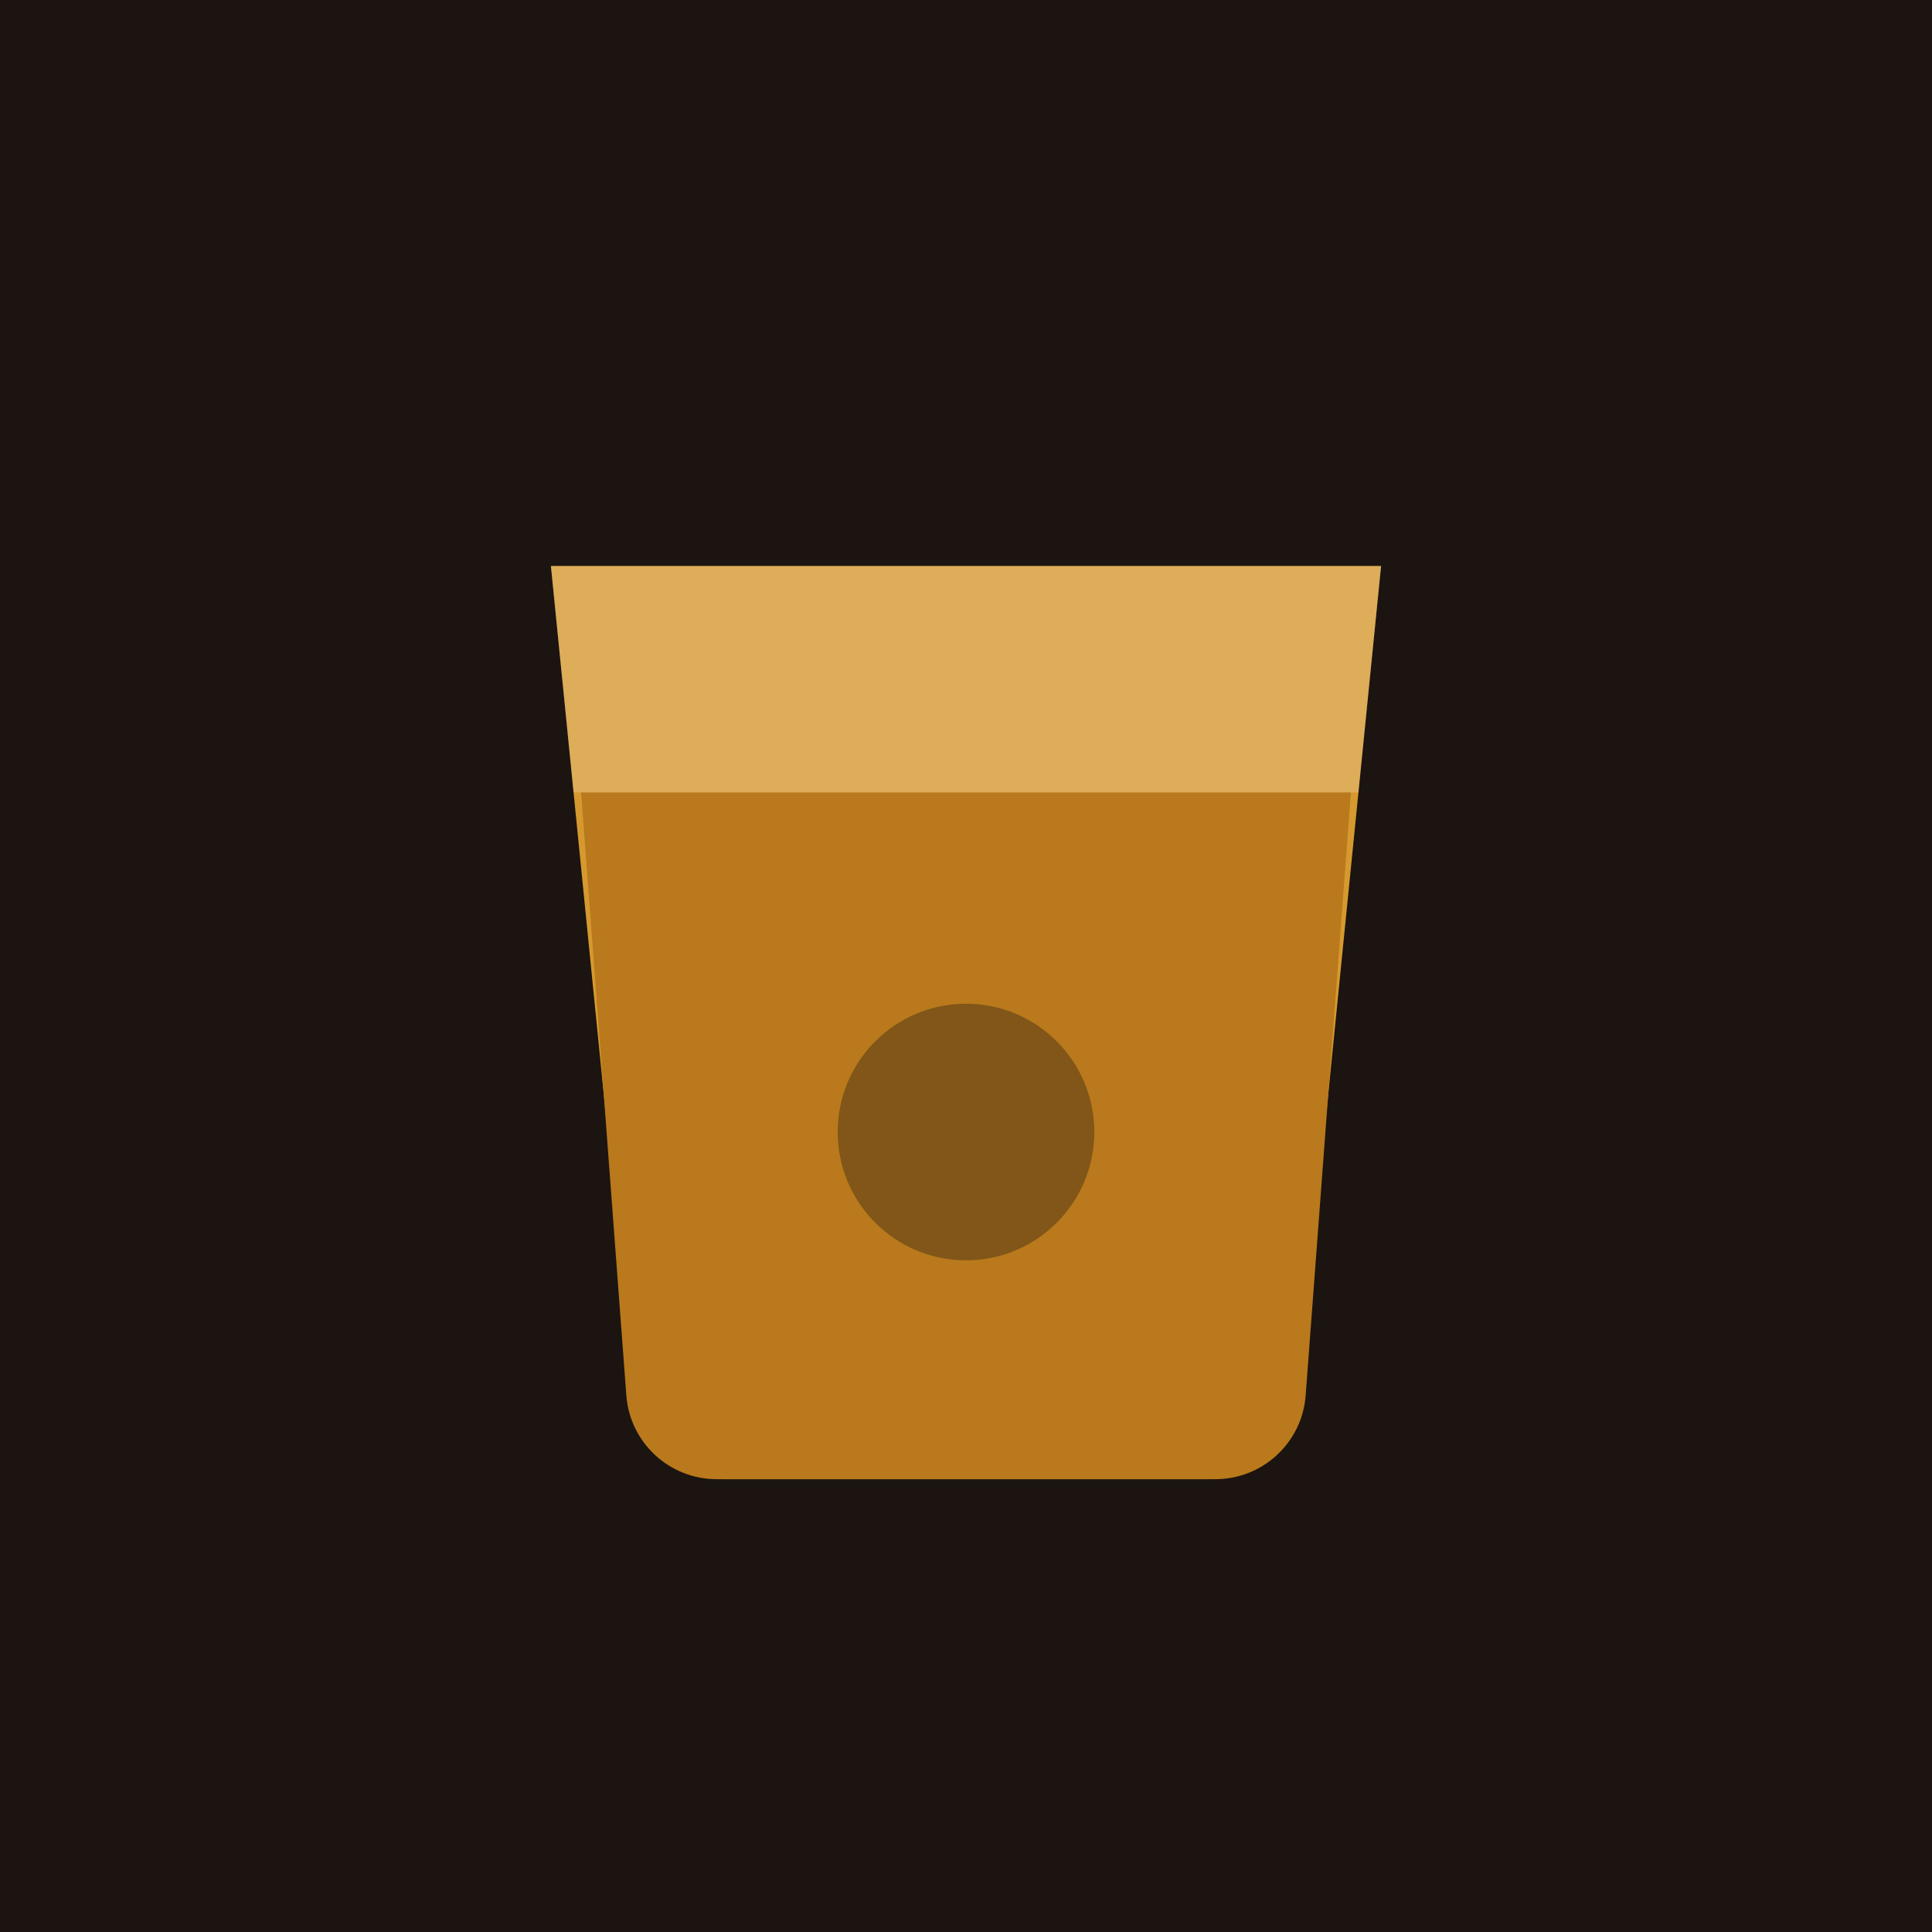
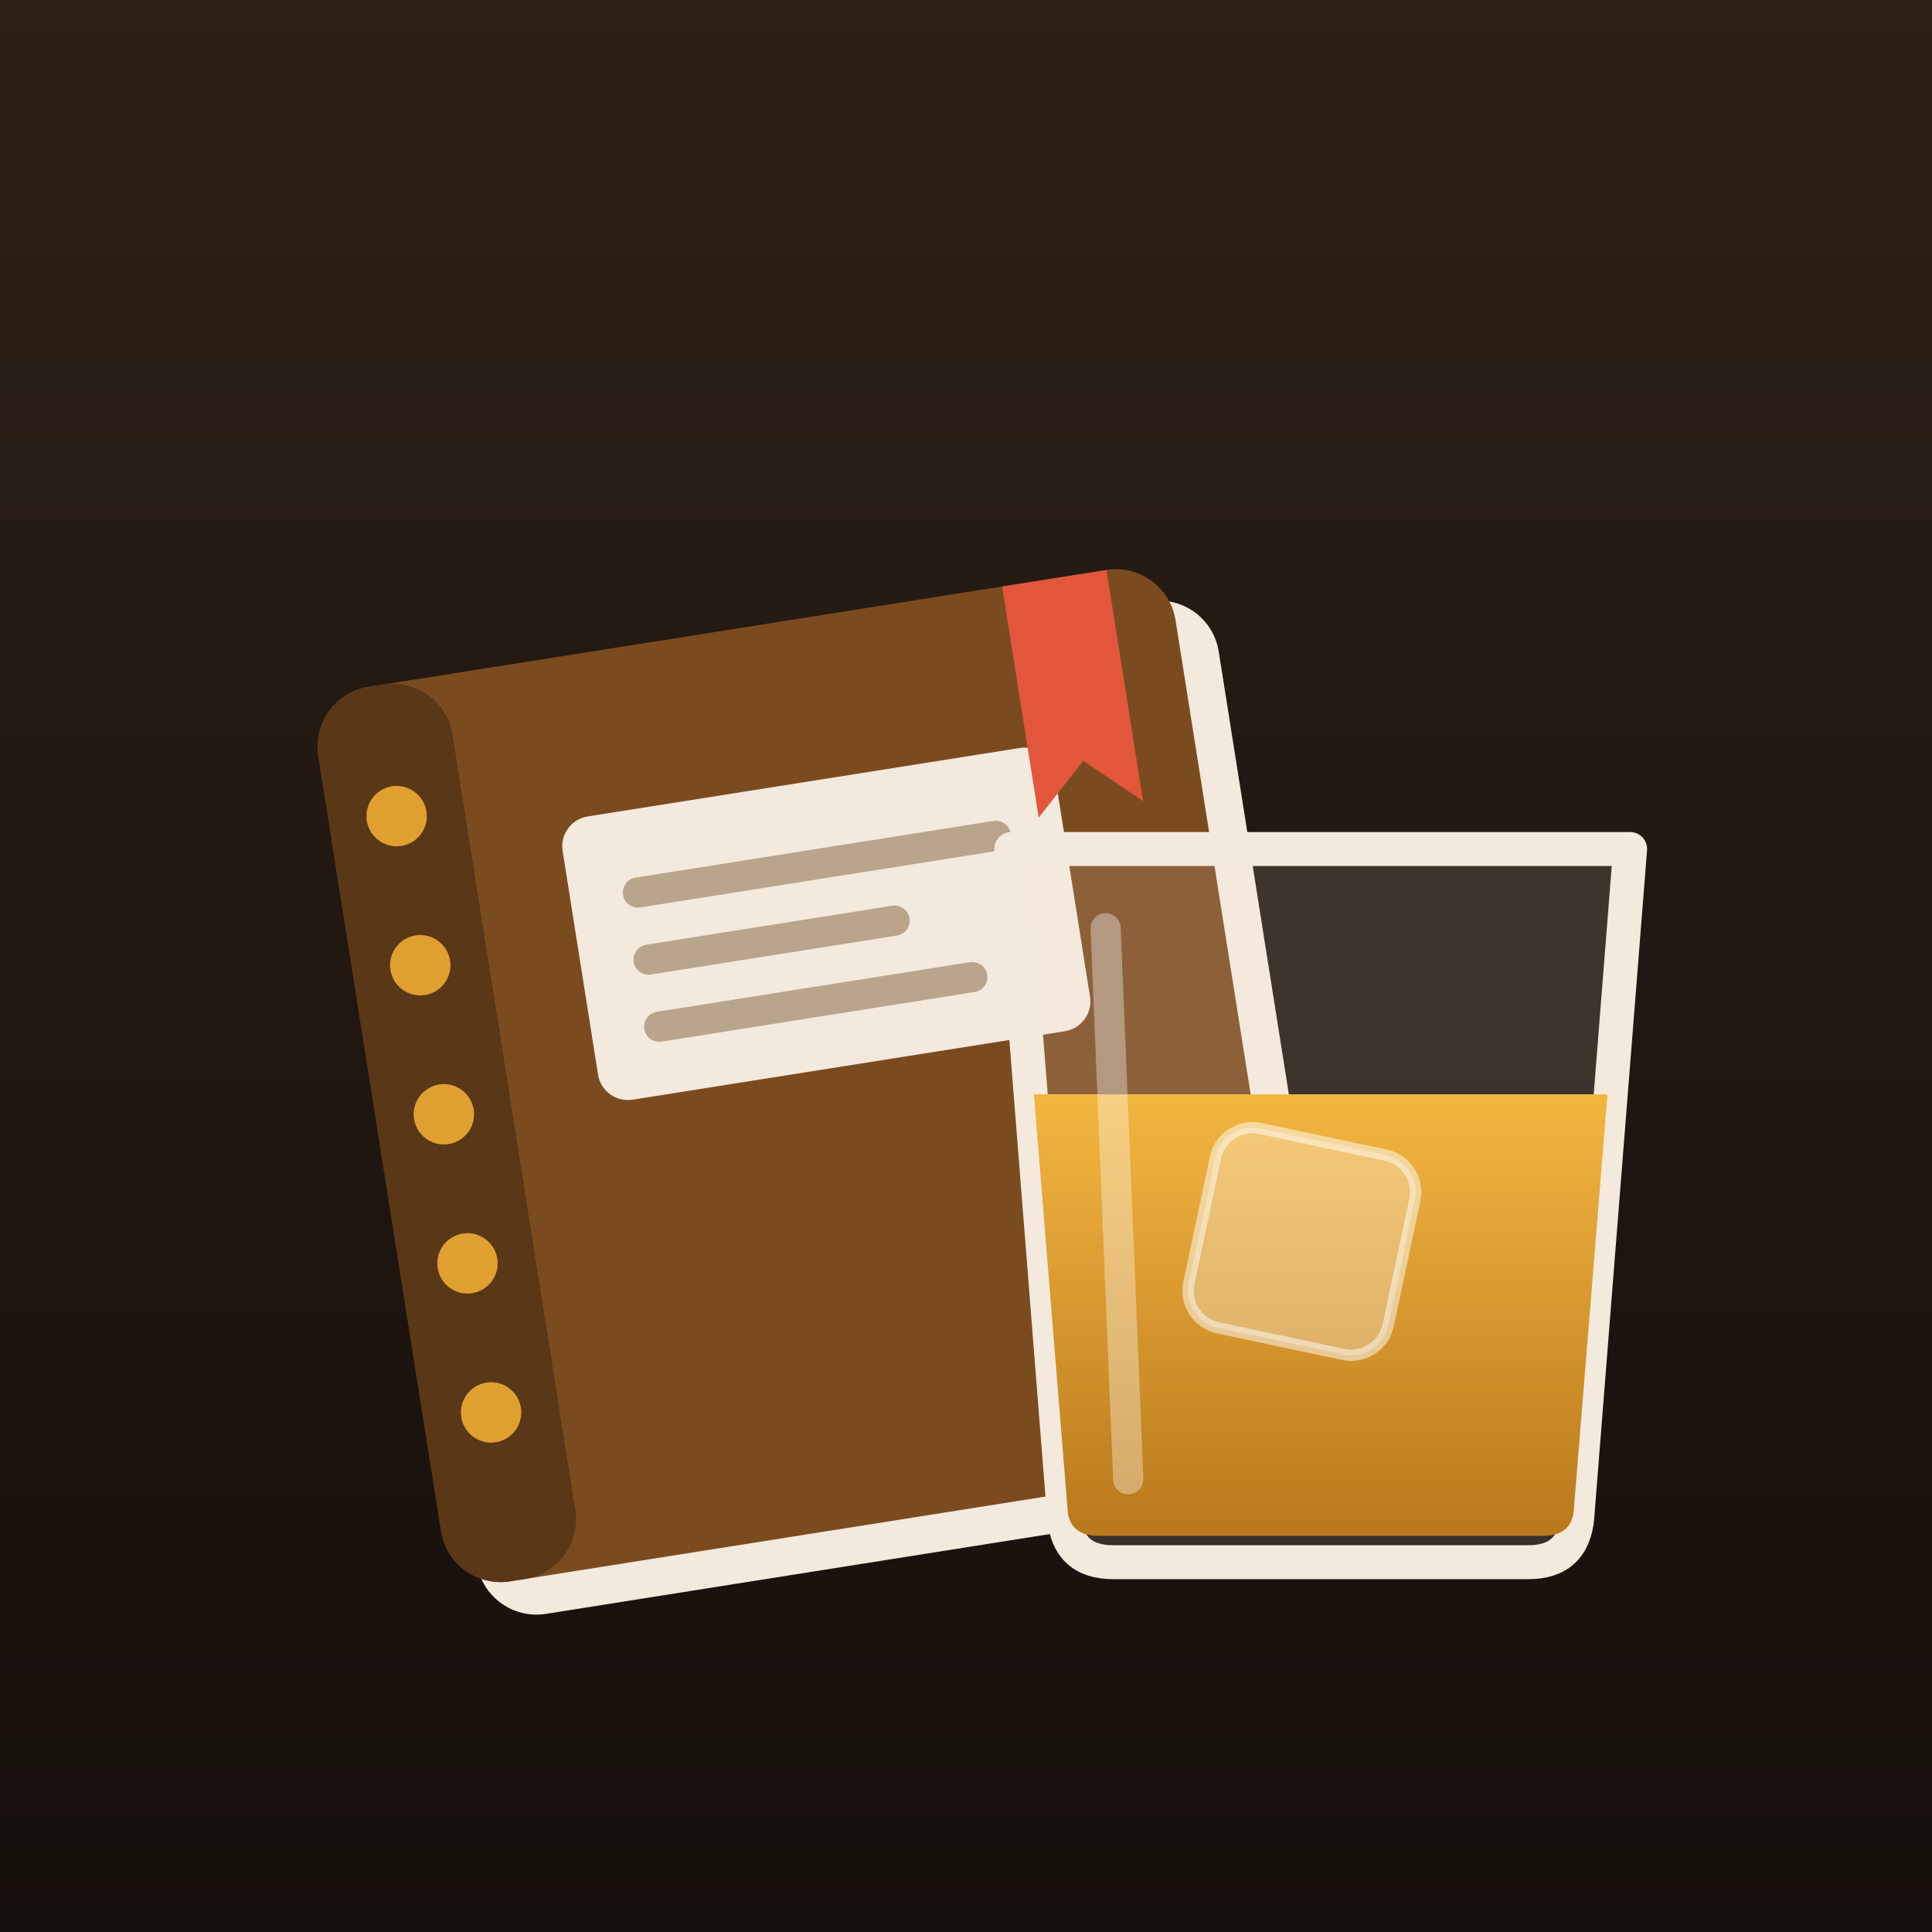
<svg xmlns="http://www.w3.org/2000/svg" viewBox="0 0 512 512">
-   <rect width="512" height="512" fill="#1b1410" />
-   <path d="M146 150h220l-22 220a24 24 0 0 1-24 22H192a24 24 0 0 1-24-22z" fill="#e0a030" opacity=".95" />
-   <path d="M154 210h204l-12 160a24 24 0 0 1-24 22H190a24 24 0 0 1-24-22z" fill="#b9791c" />
-   <path d="M146 150h220l-6 60H152z" fill="#f3e9dc" opacity=".25" />
-   <circle cx="256" cy="300" r="34" fill="#1b1410" opacity=".35" />
+   <defs>
+     <linearGradient id="bg" x1="0" y1="0" x2="0" y2="1">
+       <stop offset="0" stop-color="#2d2016" />
+       <stop offset="1" stop-color="#150f0b" />
+     </linearGradient>
+     <linearGradient id="wh" x1="0" y1="0" x2="0" y2="1">
+       <stop offset="0" stop-color="#f3b640" />
+       <stop offset="1" stop-color="#b9791c" />
+     </linearGradient>
+   </defs>
+   <rect width="512" height="512" fill="url(#bg)" />
+   <g transform="rotate(-9 215 290)">
+     <rect x="108" y="175" width="232" height="240" rx="16" fill="#f3e9dc" />
+     <rect x="100" y="165" width="230" height="240" rx="16" fill="#7b4b20" />
+     <rect x="100" y="165" width="36" height="240" rx="16" fill="#5a3716" />
+     <rect x="160" y="208" width="132" height="76" rx="8" fill="#f3e9dc" />
+     <rect x="174" y="226" width="104" height="8" rx="4" fill="#b9a58c" />
+     <rect x="174" y="244" width="74" height="8" rx="4" fill="#b9a58c" />
+     <rect x="174" y="262" width="92" height="8" rx="4" fill="#b9a58c" />
+     <path d="M286 165v62l14-13 14 13v-62z" fill="#e2573b" />
+     <g fill="#e0a030">
+       <circle cx="118" cy="200" r="8" />
+       <circle cx="118" cy="240" r="8" />
+       <circle cx="118" cy="280" r="8" />
+       <circle cx="118" cy="320" r="8" />
+       <circle cx="118" cy="360" r="8" />
+     </g>
+   </g>
+   <path d="M268 225H432L418 402Q417 414 405 414H295Q283 414 282 402Z" fill="#f3e9dc" fill-opacity=".14" stroke="#f3e9dc" stroke-width="9" stroke-linejoin="round" />
+   <path d="M274 290H426L417 401Q416 407 409 407H291Q284 407 283 401Z" fill="url(#wh)" />
+   <rect x="318" y="302" width="54" height="54" rx="10" transform="rotate(12 345 329)" fill="#fff" fill-opacity=".3" stroke="#fff" stroke-opacity=".5" stroke-width="3" />
+   <path d="M293 246L299 392" stroke="#fff" stroke-opacity=".35" stroke-width="8" stroke-linecap="round" />
</svg>
